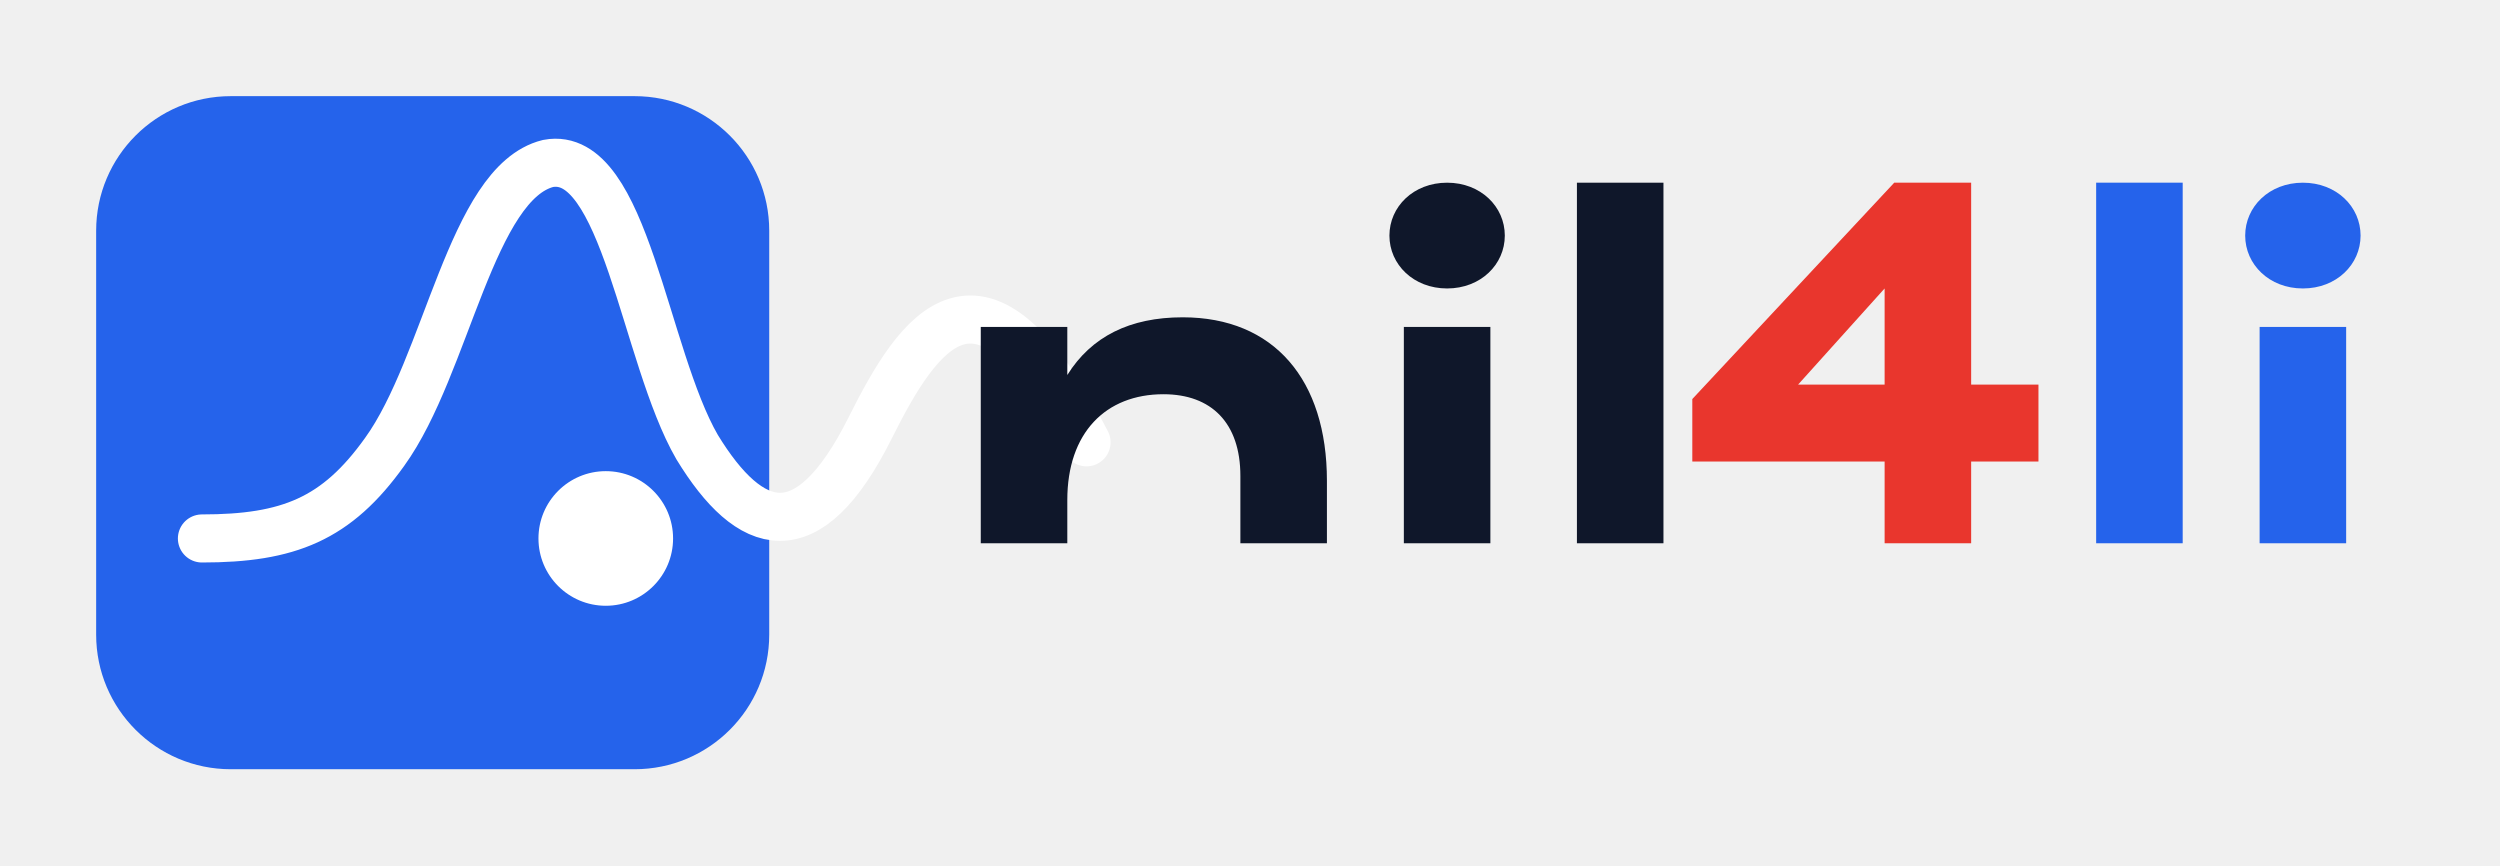
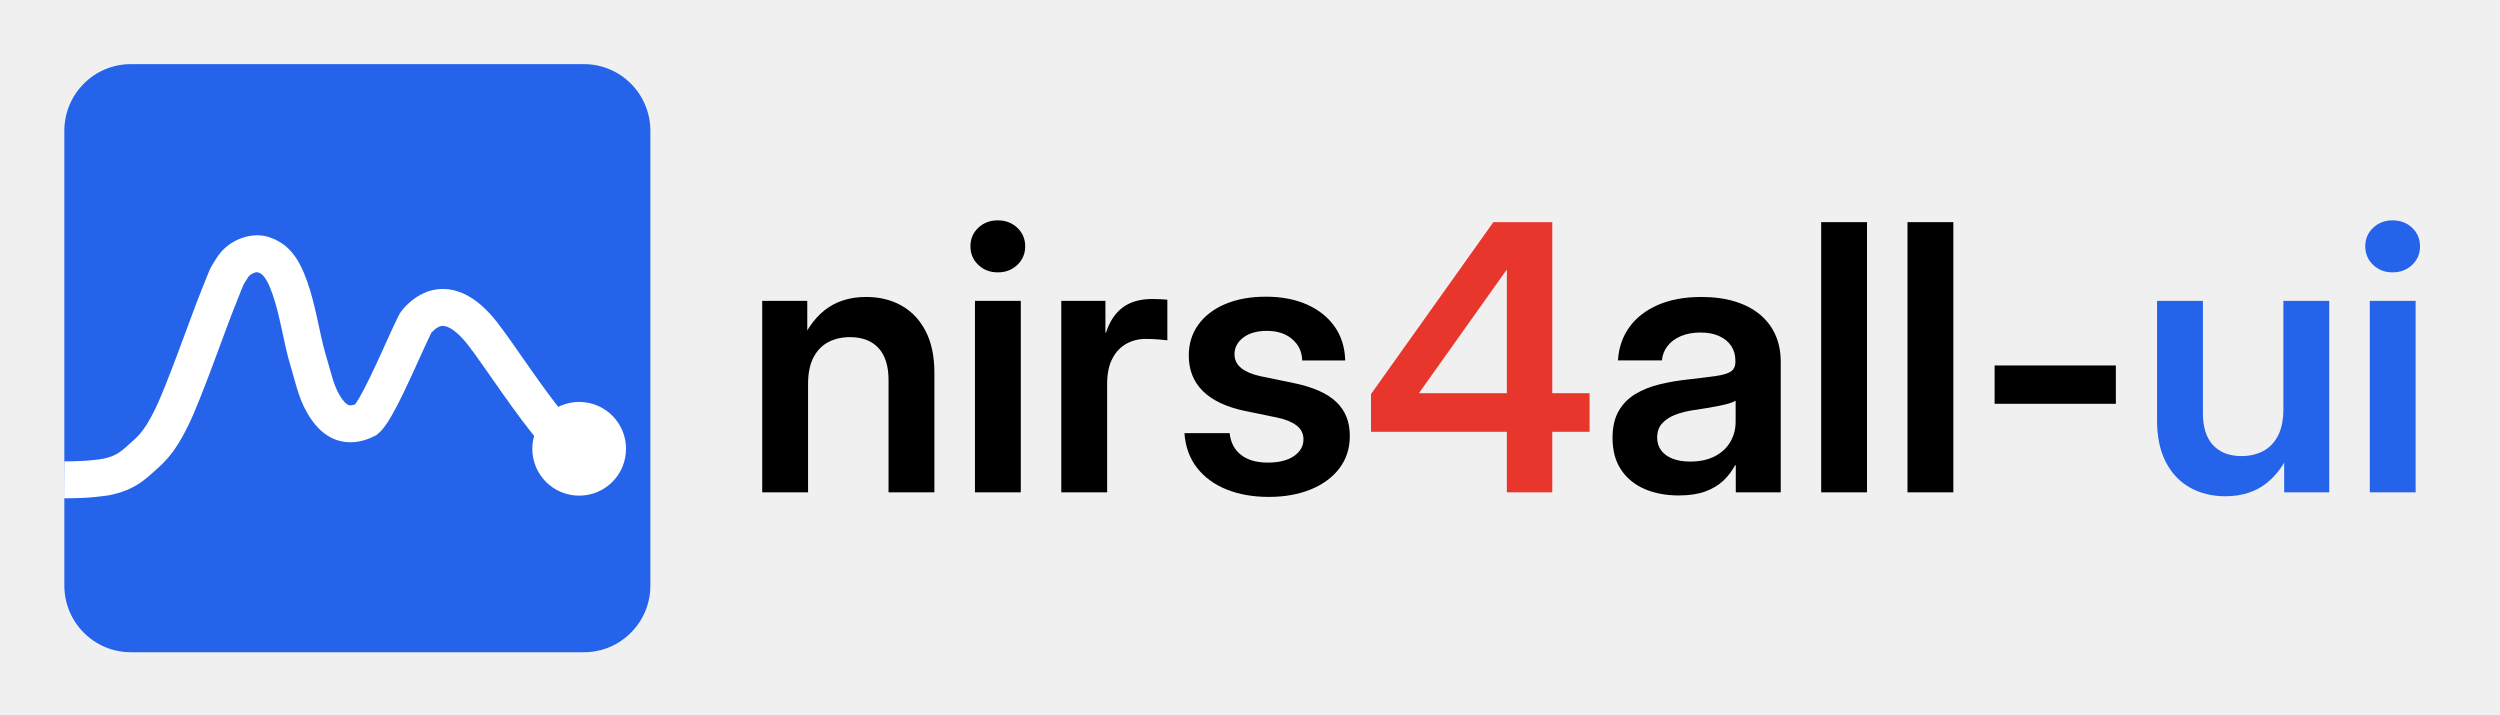
- <svg xmlns="http://www.w3.org/2000/svg" viewBox="0 0 520 180" role="img" aria-labelledby="title">
-   <rect x="20" y="20" width="140" height="140" rx="28" fill="#2563EB" />
-   <path d="M42 112c18 0 28-4 38-18 13-18 18-56 34-60 16-3 20 40 31 59 11 18 23 22 36-4 10-20 23-40 45 3" fill="none" stroke="#fff" stroke-width="10" stroke-linecap="round" />
-   <circle cx="126" cy="112" r="14" fill="#fff" />
-   <path d="M204 113V68h18v10c5-8 13-12 24-12 19 0 30 13 30 34v13h-18V99c0-11-6-17-16-17-12 0-20 8-20 22v9h-18Z" fill="#0F172A" />
-   <path d="M292 113V68h18v45h-18Zm9-53c-7 0-12-5-12-11s5-11 12-11 12 5 12 11-5 11-12 11Z" fill="#0F172A" />
-   <path d="M328 113V38h18v75h-18Z" fill="#0F172A" />
-   <path d="M392 113V96h-40V83l42-45h16v42h14v16h-14v17h-18Zm-18-33h18V60l-18 20Z" fill="#E9362D" />
-   <path d="M436 113V38h18v75h-18Zm34 0V68h18v45h-18Zm9-53c-7 0-12-5-12-11s5-11 12-11 12 5 12 11-5 11-12 11Z" fill="#2563EB" />
+ <svg xmlns="http://www.w3.org/2000/svg" width="1091.68" height="312.00" viewBox="0 0 1091.678 312">
+   <defs>
+     <defs id="defs1">
+       <clipPath clipPathUnits="userSpaceOnUse" id="nirs4all_ui_clip">
+         <path d="M 75.196,-0.48 H 381.42 V 303.184 H 75.196 Z" id="path1" />
+       </clipPath>
+     </defs>
+   </defs>
+   <g transform="translate(28.0,28.0) scale(0.8331102) translate(0,0)">
+     <g id="g8" transform="translate(-0.251271,1.105743)">
+       <g id="g9">
+         <path style="fill:#2563EB;fill-opacity:1;fill-rule:evenodd;stroke:none" d="M 1.532,35.751 C 1.532,16.792 16.891,1.432 35.85,1.432 H 269.478 c 18.919,0 34.278,15.359 34.278,34.318 V 269.538 c 0,18.919 -15.359,34.278 -34.278,34.278 H 35.85 c -18.959,0 -34.318,-15.359 -34.318,-34.278 z" id="path2" transform="matrix(1.016366,0,0,1.019436,-1.193727,-2.565972)" />
+         <path style="fill:none;stroke:#ffffff;stroke-width:19.359px;stroke-linecap:butt;stroke-linejoin:miter;stroke-miterlimit:8;stroke-dasharray:none;stroke-opacity:1" clip-path="url(#nirs4all_ui_clip)" d="m 78.351,215.764 c 4.918,0.027 13.252,-0.031 22.324,-1.535 6.68,-1.48 11.159,-3.52 16.799,-8.68 5.68,-5.16 10.199,-8.16 17.119,-22.359 6.96,-14.159 19.159,-49.597 24.479,-62.677 5.28,-13.119 3.64,-9.919 7.32,-15.839 3.68,-5.96 11.479,-8.6 16.519,-6.84 5.04,1.76 9.4,5 13.719,17.319 4.36,12.359 6.24,27.039 9.479,37.678 3.28,10.679 4.4,18.479 10.119,26.359 5.68,7.88 12.481,8.963 20.439,5 6.876,-5.694 24.359,-49.637 26.599,-51.677 2.24,-2.04 14.719,-18.239 34.238,6.48 8.92,11.399 25.559,37.558 38.798,52.557" id="path3" transform="translate(-78.04647,1.00513)" />
+         <path style="fill:#ffffff;fill-opacity:1;fill-rule:evenodd;stroke:none" d="m 245.652,200.515 c 0,-13.559 10.999,-24.559 24.559,-24.559 13.599,0 24.559,10.999 24.559,24.559 0,13.599 -10.959,24.559 -24.559,24.559 -13.559,0 -24.559,-10.959 -24.559,-24.559 z" id="path4" />
+       </g>
+     </g>
+   </g>
+   <path fill="#000000" d="M352.858 167.711V215.0H332.838V131.37H352.513V152.642H348.598Q352.63 141.46 359.97 135.566Q367.31 129.673 378.207 129.673Q386.994 129.673 393.707 133.469Q400.419 137.266 404.221 144.631Q408.022 151.996 408.022 162.763V215.0H388.002V165.937Q388.002 156.713 383.599 151.964Q379.195 147.216 371.14 147.216Q365.897 147.216 361.763 149.357Q357.629 151.498 355.244 156.024Q352.858 160.549 352.858 167.711Z M425.733 215.0V131.37H445.754V215.0ZM435.715 118.934Q430.602 118.934 427.183 115.66Q423.763 112.386 423.763 107.558Q423.763 102.724 427.183 99.476Q430.602 96.227 435.678 96.227Q440.82 96.227 444.243 99.473Q447.667 102.718 447.667 107.595Q447.667 112.408 444.238 115.671Q440.81 118.934 435.715 118.934Z M463.43 215.0V131.37H482.703V145.258H482.962Q485.259 138.051 490.191 134.305Q495.124 130.559 503.249 130.559Q505.241 130.559 506.9 130.661Q508.558 130.762 509.749 130.864V148.603Q508.644 148.451 505.959 148.223Q503.274 147.995 500.316 147.995Q495.608 147.995 491.763 150.162Q487.917 152.328 485.684 156.686Q483.45 161.043 483.45 167.629V215.0Z M554.013 216.986Q543.809 216.986 535.739 213.785Q527.67 210.584 522.771 204.363Q517.872 198.141 517.203 189.148H536.951Q537.607 195.252 541.898 198.627Q546.188 202.003 553.639 202.003Q560.896 202.003 565.042 199.144Q569.187 196.285 569.187 191.853Q569.187 188.071 566.13 185.761Q563.073 183.452 557.764 182.356L543.502 179.416Q531.518 176.901 525.311 170.819Q519.104 164.737 519.104 155.259Q519.104 147.589 523.258 141.8Q527.413 136.011 535.005 132.783Q542.596 129.555 552.828 129.555Q562.965 129.555 570.664 132.956Q578.363 136.357 582.77 142.575Q587.176 148.793 587.414 157.394H568.623Q568.544 151.825 564.326 148.153Q560.108 144.482 553.284 144.482Q546.714 144.482 542.891 147.42Q539.067 150.358 539.067 154.631Q539.067 158.385 542.024 160.734Q544.981 163.083 550.173 164.224L565.233 167.334Q577.698 169.957 583.563 175.563Q589.428 181.168 589.428 190.339Q589.428 198.499 584.889 204.485Q580.35 210.47 572.348 213.728Q564.346 216.986 554.013 216.986Z" />
+   <path fill="#E9362D" d="M598.672 188.543V172.089L652.116 97H665.189V117.844H657.877L619.703 171.545V171.709H694.124V188.543ZM657.999 215.0V183.576V176.093V97H677.835V215.0Z" />
+   <path fill="#000000" d="M733.066 216.353Q724.722 216.353 718.206 213.559Q711.689 210.765 707.92 205.174Q704.15 199.582 704.15 191.267Q704.15 184.117 706.833 179.475Q709.516 174.832 714.114 172.059Q718.712 169.286 724.649 167.84Q730.585 166.394 737.013 165.716Q744.783 164.835 749.334 164.181Q753.884 163.527 755.839 162.203Q757.793 160.878 757.793 158.024V157.403Q757.793 153.808 755.972 151.068Q754.15 148.328 750.734 146.764Q747.317 145.201 742.512 145.201Q737.7 145.201 734.024 146.756Q730.347 148.312 728.193 151.053Q726.039 153.795 725.722 157.365H706.52Q707.03 149.028 711.528 142.82Q716.026 136.613 724.02 133.143Q732.014 129.673 742.968 129.673Q751.109 129.673 757.551 131.638Q763.993 133.604 768.464 137.304Q772.935 141.004 775.267 146.229Q777.598 151.454 777.598 157.974V215.0H757.964V203.178H757.648Q755.687 206.9 752.529 209.892Q749.37 212.884 744.62 214.618Q739.87 216.353 733.066 216.353ZM737.988 201.55Q744.485 201.55 748.935 199.179Q753.384 196.807 755.646 192.854Q757.907 188.901 757.907 184.063V174.978Q756.973 175.577 755.159 176.125Q753.346 176.673 750.853 177.181Q748.36 177.69 745.448 178.173Q742.537 178.656 739.458 179.103Q735.197 179.708 731.594 181.095Q727.991 182.483 725.811 184.881Q723.632 187.279 723.632 191.09Q723.632 194.343 725.403 196.698Q727.173 199.053 730.398 200.302Q733.623 201.55 737.988 201.55Z M815.276 97V215.0H795.256V97Z M852.972 97V215.0H832.952V97Z M923.934 159.602V176.321H870.988V159.602Z" />
+   <path fill="#2563EB" d="M971.739 216.698Q963.031 216.698 956.279 212.901Q949.527 209.105 945.725 201.714Q941.924 194.324 941.924 183.607V131.37H961.944V180.433Q961.944 189.629 966.387 194.392Q970.83 199.155 978.806 199.155Q984.049 199.155 988.183 197.014Q992.317 194.872 994.703 190.322Q997.088 185.771 997.088 178.659V131.37H1017.108V215.0H997.433V193.728H1001.349Q997.316 204.86 989.99 210.779Q982.665 216.698 971.739 216.698Z M1034.819 215.0V131.37H1054.84V215.0ZM1044.801 118.934Q1039.688 118.934 1036.269 115.66Q1032.849 112.386 1032.849 107.558Q1032.849 102.724 1036.269 99.476Q1039.688 96.227 1044.764 96.227Q1049.906 96.227 1053.329 99.473Q1056.753 102.718 1056.753 107.595Q1056.753 112.408 1053.324 115.671Q1049.895 118.934 1044.801 118.934Z" />
</svg>
